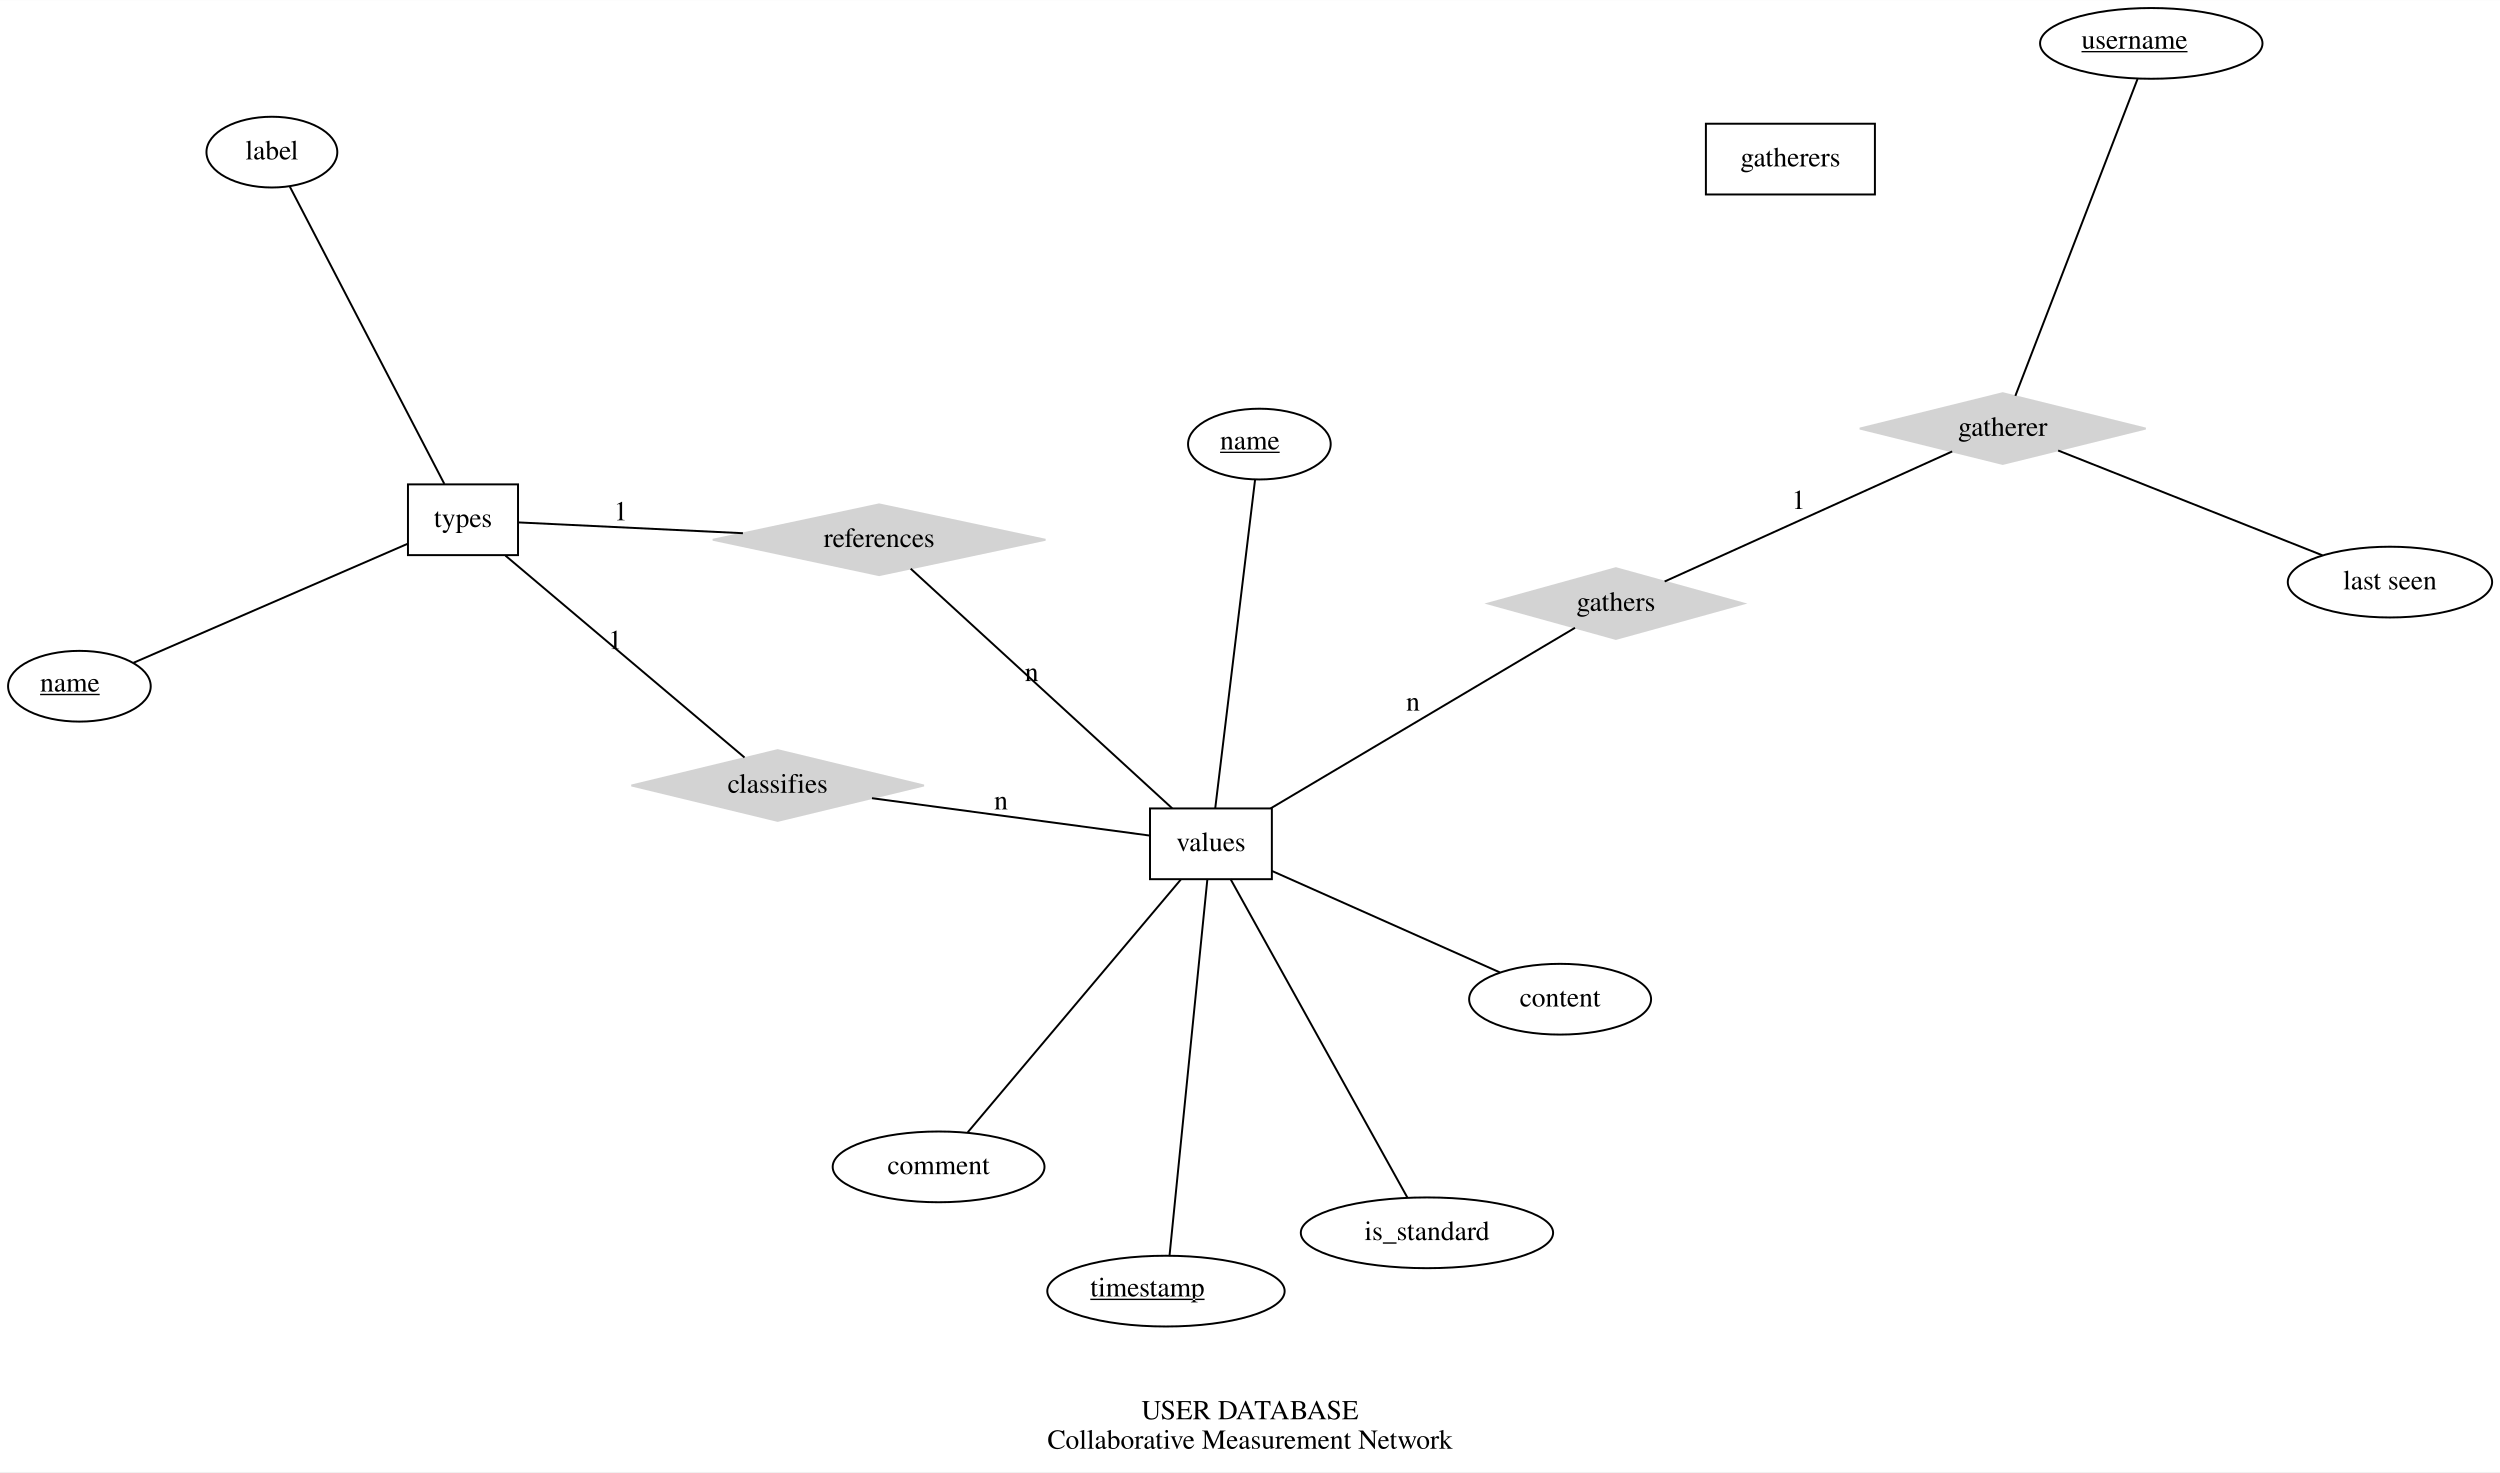
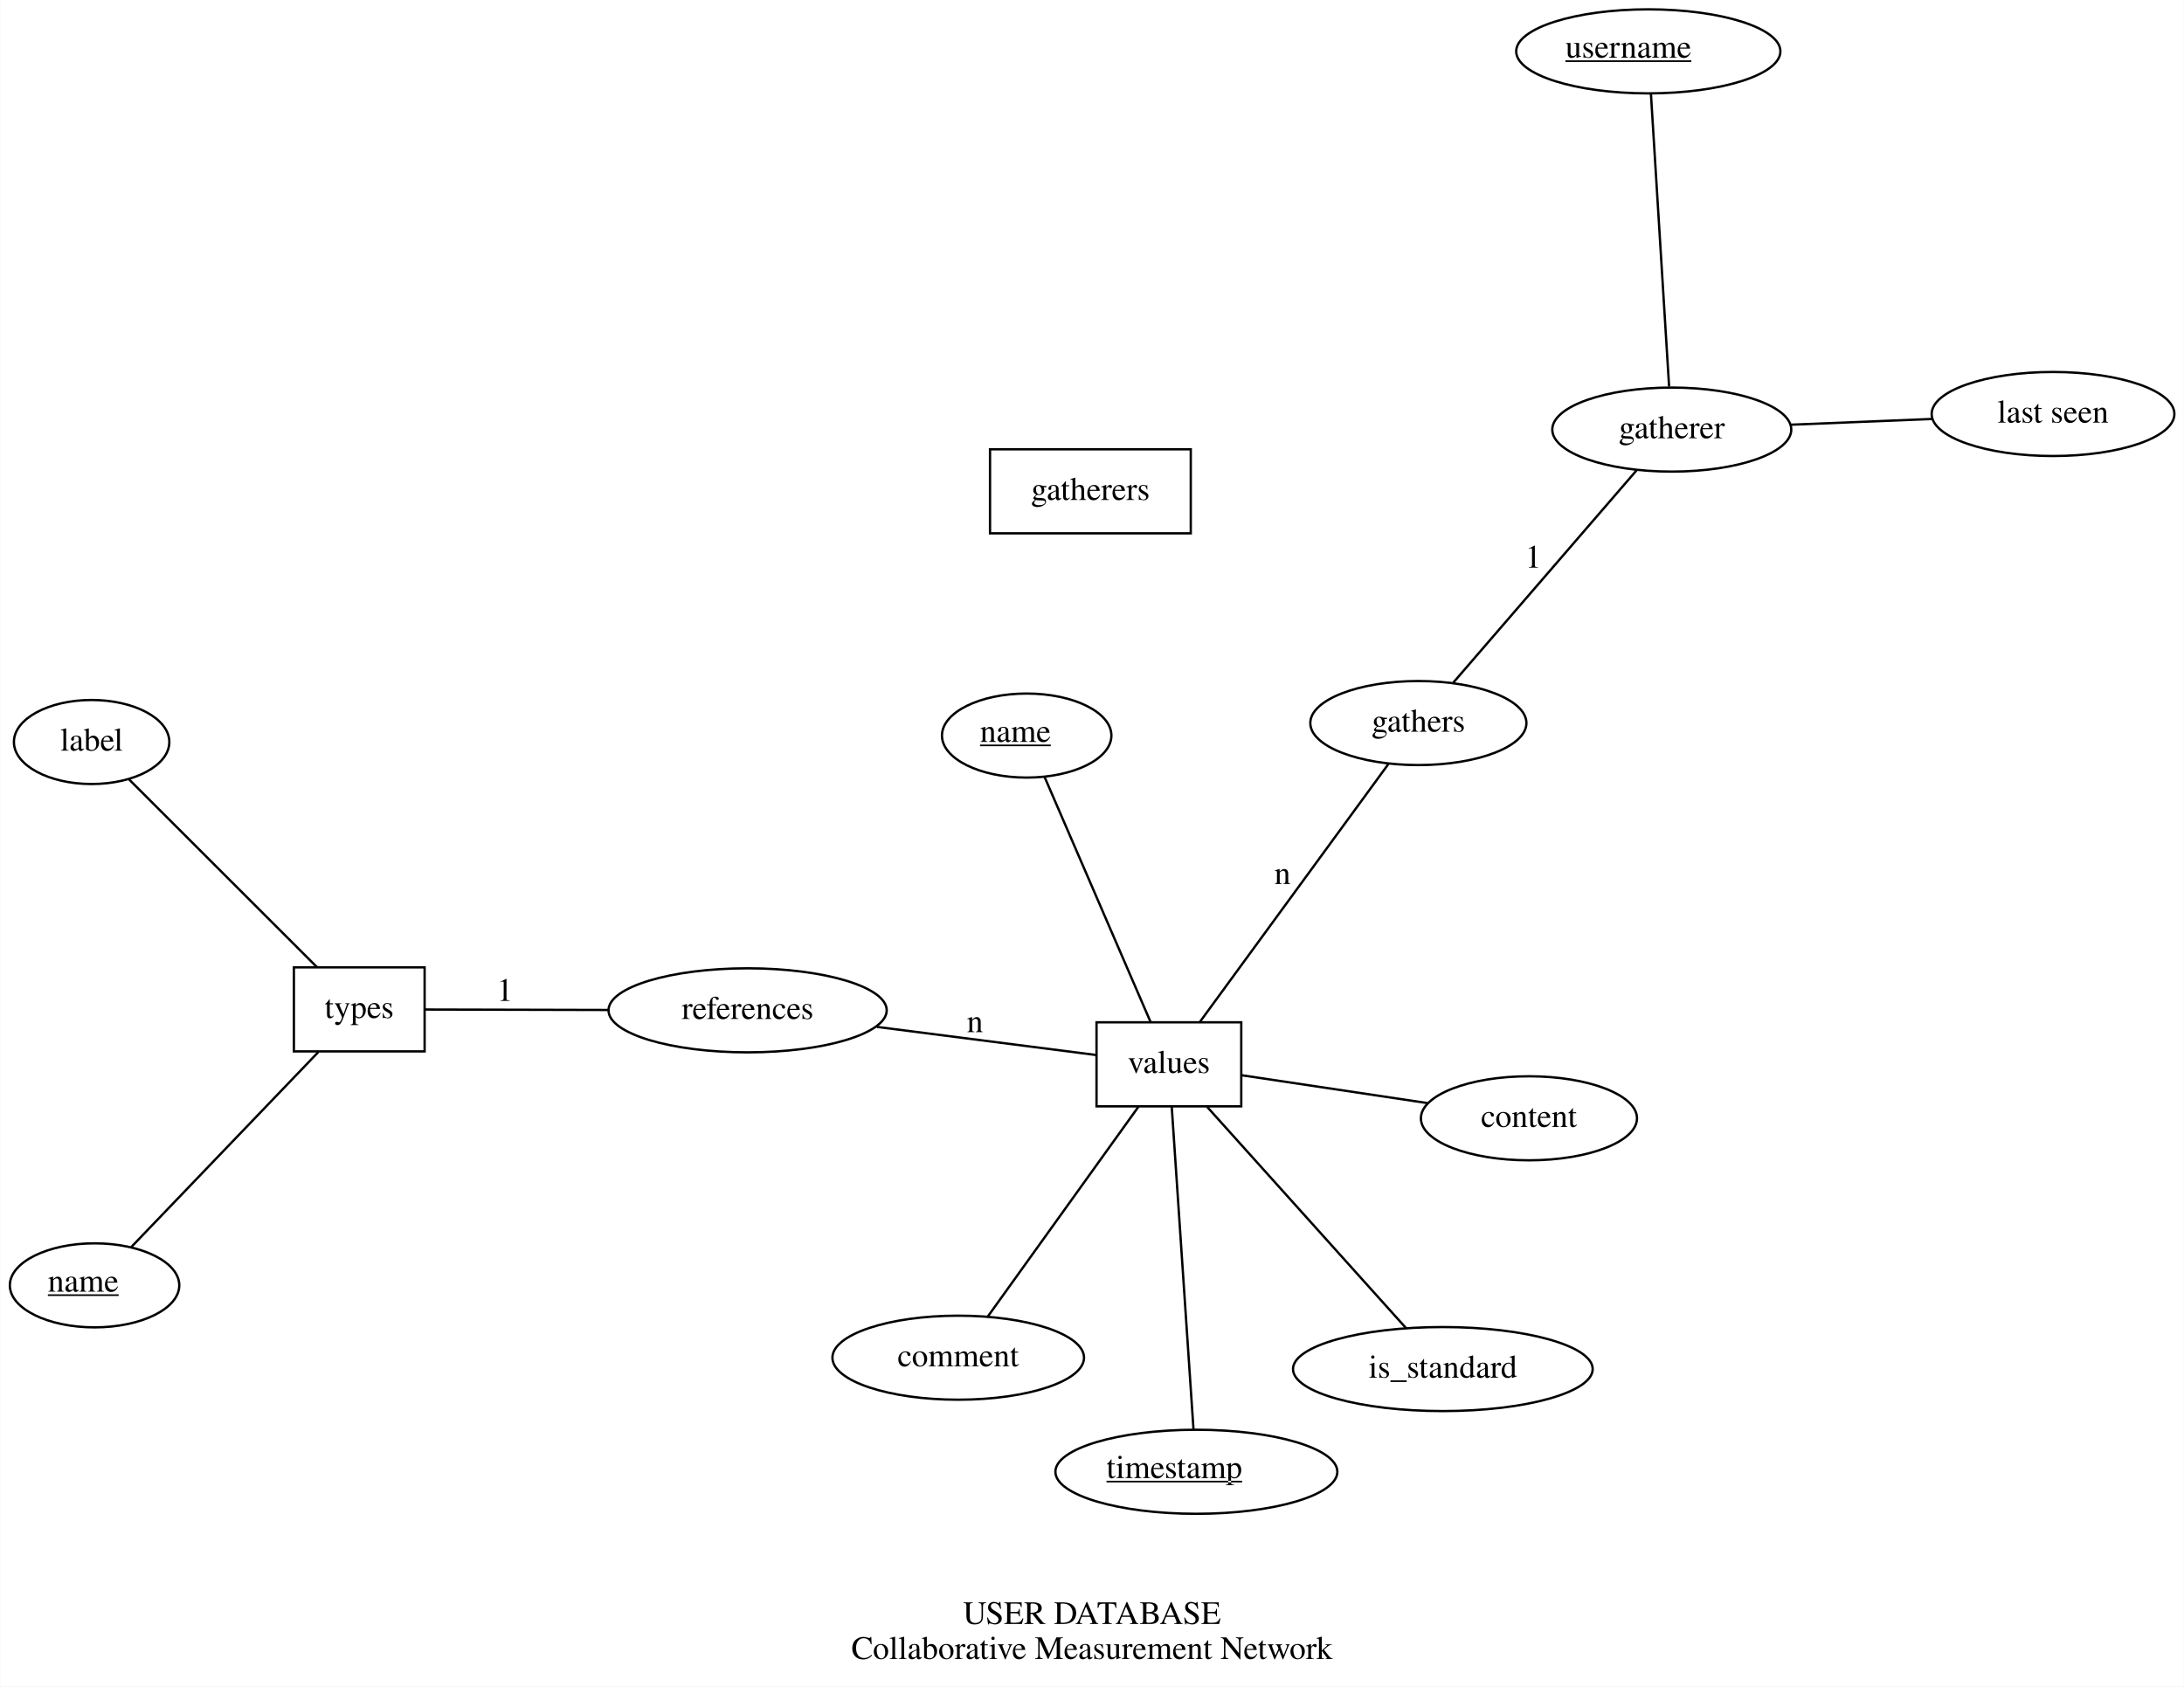
- <svg xmlns="http://www.w3.org/2000/svg" width="1272pt" height="749pt" viewBox="0.00 0.00 1272.06 748.87">
-   <g id="graph0" class="graph" transform="scale(1 1) rotate(0) translate(4 744.87)">
-     <polygon fill="white" stroke="transparent" points="-4,4 -4,-744.87 1268.06,-744.87 1268.06,4 -4,4" />
-     <text text-anchor="middle" x="632.03" y="-22.8" font-family="Times,serif" font-size="14.00">USER DATABASE</text>
-     <text text-anchor="middle" x="632.03" y="-7.8" font-family="Times,serif" font-size="14.00">Collaborative Measurement Network</text>
+ <svg xmlns="http://www.w3.org/2000/svg" width="935pt" height="722pt" viewBox="0.00 0.00 935.38 722.46">
+   <g id="graph0" class="graph" transform="scale(1 1) rotate(0) translate(4 718.46)">
+     <polygon fill="white" stroke="transparent" points="-4,4 -4,-718.46 931.38,-718.46 931.38,4 -4,4" />
+     <text text-anchor="middle" x="463.69" y="-22.8" font-family="Times,serif" font-size="14.00">USER DATABASE</text>
+     <text text-anchor="middle" x="463.69" y="-7.8" font-family="Times,serif" font-size="14.00">Collaborative Measurement Network</text>
    <g id="node1" class="node">
-       <polygon fill="none" stroke="black" points="259.58,-498.49 203.58,-498.49 203.58,-462.49 259.58,-462.49 259.58,-498.49" />
-       <text text-anchor="middle" x="231.58" y="-476.79" font-family="Times,serif" font-size="14.00">types</text>
+       <polygon fill="none" stroke="black" points="177.79,-304.08 121.79,-304.08 121.79,-268.08 177.79,-268.08 177.79,-304.08" />
+       <text text-anchor="middle" x="149.79" y="-282.38" font-family="Times,serif" font-size="14.00">types</text>
+     </g>
+     <g id="node14" class="node">
+       <ellipse fill="none" stroke="black" cx="316.16" cy="-285.67" rx="59.59" ry="18" />
+       <text text-anchor="middle" x="316.16" y="-281.97" font-family="Times,serif" font-size="14.00">references</text>
+     </g>
+     <g id="edge10" class="edge">
+       <path fill="none" stroke="black" d="M178.01,-286.01C199.43,-285.95 229.64,-285.88 256.35,-285.82" />
+       <text text-anchor="middle" x="212.18" y="-289.71" font-family="Times,serif" font-size="14.00">1</text>
+     </g>
+     <g id="node2" class="node">
+       <polygon fill="none" stroke="black" points="527.63,-280.54 465.63,-280.54 465.63,-244.54 527.63,-244.54 527.63,-280.54" />
+       <text text-anchor="middle" x="496.63" y="-258.84" font-family="Times,serif" font-size="14.00">values</text>
+     </g>
+     <g id="edge11" class="edge">
+       <path fill="none" stroke="black" d="M465.6,-266.51C439.81,-269.82 402.45,-274.61 371.54,-278.57" />
+       <text text-anchor="middle" x="413.57" y="-276.34" font-family="Times,serif" font-size="14.00">n</text>
+     </g>
+     <g id="node15" class="node">
+       <ellipse fill="none" stroke="black" cx="603.5" cy="-408.73" rx="46.29" ry="18" />
+       <text text-anchor="middle" x="603.5" y="-405.03" font-family="Times,serif" font-size="14.00">gathers</text>
+     </g>
+     <g id="edge13" class="edge">
+       <path fill="none" stroke="black" d="M509.95,-280.76C530.65,-309.08 570.29,-363.3 590.68,-391.2" />
+       <text text-anchor="middle" x="545.31" y="-339.78" font-family="Times,serif" font-size="14.00">n</text>
+     </g>
+     <g id="node3" class="node">
+       <polygon fill="none" stroke="black" points="506,-526 420,-526 420,-490 506,-490 506,-526" />
+       <text text-anchor="middle" x="463" y="-504.3" font-family="Times,serif" font-size="14.00">gatherers</text>
+     </g>
+     <g id="node4" class="node">
+       <ellipse fill="none" stroke="black" cx="36.4" cy="-167.86" rx="36.29" ry="18" />
+       <text text-anchor="start" x="16.4" y="-165.16" font-family="Times,serif" text-decoration="underline" font-size="14.00">name</text>
+     </g>
+     <g id="edge1" class="edge">
+       <path fill="none" stroke="black" d="M52.16,-184.3C73.22,-206.25 110.4,-245.01 132.3,-267.84" />
+     </g>
+     <g id="node5" class="node">
+       <ellipse fill="none" stroke="black" cx="435.71" cy="-403.37" rx="36.29" ry="18" />
+       <text text-anchor="start" x="415.71" y="-400.67" font-family="Times,serif" text-decoration="underline" font-size="14.00">name</text>
+     </g>
+     <g id="edge3" class="edge">
+       <path fill="none" stroke="black" d="M443.42,-385.53C455.08,-358.59 477.05,-307.79 488.78,-280.67" />
+     </g>
+     <g id="node6" class="node">
+       <ellipse fill="none" stroke="black" cx="702" cy="-696.46" rx="56.59" ry="18" />
+       <text text-anchor="start" x="666.5" y="-693.76" font-family="Times,serif" text-decoration="underline" font-size="14.00">username</text>
    </g>
    <g id="node13" class="node">
-       <polygon fill="lightgrey" stroke="lightgrey" points="391.7,-363.27 317.3,-345.27 391.7,-327.27 466.1,-345.27 391.7,-363.27" />
-       <text text-anchor="middle" x="391.7" y="-341.57" font-family="Times,serif" font-size="14.00">classifies</text>
+       <ellipse fill="none" stroke="black" cx="712.06" cy="-534.44" rx="51.19" ry="18" />
+       <text text-anchor="middle" x="712.06" y="-530.74" font-family="Times,serif" font-size="14.00">gatherer</text>
    </g>
-     <g id="edge10" class="edge">
-       <path fill="none" stroke="black" d="M253.17,-462.25C285.44,-435 345.57,-384.23 374.83,-359.52" />
-       <text text-anchor="middle" x="309" y="-414.68" font-family="Times,serif" font-size="14.00">1</text>
+     <g id="edge8" class="edge">
+       <path fill="none" stroke="black" d="M703.13,-678.19C705.06,-647.07 708.97,-584.14 710.91,-552.89" />
    </g>
-     <g id="node15" class="node">
-       <polygon fill="lightgrey" stroke="lightgrey" points="443.31,-488.31 358.69,-470.31 443.31,-452.31 527.94,-470.31 443.31,-488.31" />
-       <text text-anchor="middle" x="443.31" y="-466.61" font-family="Times,serif" font-size="14.00">references</text>
+     <g id="node7" class="node">
+       <ellipse fill="none" stroke="black" cx="35.14" cy="-400.61" rx="33.29" ry="18" />
+       <text text-anchor="middle" x="35.14" y="-396.91" font-family="Times,serif" font-size="14.00">label</text>
+     </g>
+     <g id="edge2" class="edge">
+       <path fill="none" stroke="black" d="M51.08,-384.68C72.25,-363.54 109.53,-326.29 131.72,-304.13" />
+     </g>
+     <g id="node8" class="node">
+       <ellipse fill="none" stroke="black" cx="406.38" cy="-136.87" rx="53.89" ry="18" />
+       <text text-anchor="middle" x="406.38" y="-133.17" font-family="Times,serif" font-size="14.00">comment</text>
+     </g>
+     <g id="edge7" class="edge">
+       <path fill="none" stroke="black" d="M419.12,-154.6C436.22,-178.42 466.44,-220.5 483.66,-244.48" />
+     </g>
+     <g id="node9" class="node">
+       <ellipse fill="none" stroke="black" cx="650.87" cy="-239.42" rx="46.29" ry="18" />
+       <text text-anchor="middle" x="650.87" y="-235.72" font-family="Times,serif" font-size="14.00">content</text>
+     </g>
+     <g id="edge4" class="edge">
+       <path fill="none" stroke="black" d="M607.49,-245.92C582.19,-249.71 550.84,-254.41 527.95,-257.84" />
+     </g>
+     <g id="node10" class="node">
+       <ellipse fill="none" stroke="black" cx="508.4" cy="-88" rx="60.39" ry="18" />
+       <text text-anchor="start" x="469.9" y="-85.3" font-family="Times,serif" text-decoration="underline" font-size="14.00">timestamp</text>
+     </g>
+     <g id="edge6" class="edge">
+       <path fill="none" stroke="black" d="M507.18,-106.02C504.93,-139.47 500.12,-210.78 497.85,-244.35" />
+     </g>
+     <g id="node11" class="node">
+       <ellipse fill="none" stroke="black" cx="875.38" cy="-541.12" rx="51.99" ry="18" />
+       <text text-anchor="middle" x="875.38" y="-537.42" font-family="Times,serif" font-size="14.00">last seen</text>
+     </g>
+     <g id="edge9" class="edge">
+       <path fill="none" stroke="black" d="M823.71,-539C804.36,-538.21 782.41,-537.32 763.12,-536.53" />
+     </g>
+     <g id="node12" class="node">
+       <ellipse fill="none" stroke="black" cx="613.99" cy="-132" rx="64.19" ry="18" />
+       <text text-anchor="middle" x="613.99" y="-128.3" font-family="Times,serif" font-size="14.00">is_standard</text>
+     </g>
+     <g id="edge5" class="edge">
+       <path fill="none" stroke="black" d="M598.16,-149.61C575.88,-174.38 535.5,-219.3 512.96,-244.37" />
    </g>
    <g id="edge12" class="edge">
-       <path fill="none" stroke="black" d="M259.69,-479.14C288.72,-477.74 335.12,-475.51 374.01,-473.64" />
-       <text text-anchor="middle" x="311.85" y="-480.19" font-family="Times,serif" font-size="14.00">1</text>
-     </g>
-     <g id="node2" class="node">
-       <polygon fill="none" stroke="black" points="643.15,-333.6 581.15,-333.6 581.15,-297.6 643.15,-297.6 643.15,-333.6" />
-       <text text-anchor="middle" x="612.15" y="-311.9" font-family="Times,serif" font-size="14.00">values</text>
-     </g>
-     <g id="edge11" class="edge">
-       <path fill="none" stroke="black" d="M581.03,-319.79C544.24,-324.74 482.59,-333.04 439.68,-338.81" />
-       <text text-anchor="middle" x="505.36" y="-333.1" font-family="Times,serif" font-size="14.00">n</text>
-     </g>
-     <g id="edge13" class="edge">
-       <path fill="none" stroke="black" d="M592.45,-333.65C558.7,-364.58 490.46,-427.11 459.38,-455.59" />
-       <text text-anchor="middle" x="520.92" y="-398.42" font-family="Times,serif" font-size="14.00">n</text>
-     </g>
-     <g id="node16" class="node">
-       <polygon fill="lightgrey" stroke="lightgrey" points="818.2,-455.85 753.18,-437.85 818.2,-419.85 883.22,-437.85 818.2,-455.85" />
-       <text text-anchor="middle" x="818.2" y="-434.15" font-family="Times,serif" font-size="14.00">gathers</text>
-     </g>
-     <g id="edge15" class="edge">
-       <path fill="none" stroke="black" d="M642.55,-333.64C684.98,-358.81 760.84,-403.82 797.39,-425.51" />
-       <text text-anchor="middle" x="714.97" y="-383.37" font-family="Times,serif" font-size="14.00">n</text>
-     </g>
-     <g id="node3" class="node">
-       <polygon fill="none" stroke="black" points="950,-682 864,-682 864,-646 950,-646 950,-682" />
-       <text text-anchor="middle" x="907" y="-660.3" font-family="Times,serif" font-size="14.00">gatherers</text>
-     </g>
-     <g id="node4" class="node">
-       <ellipse fill="none" stroke="black" cx="36.4" cy="-395.78" rx="36.29" ry="18" />
-       <text text-anchor="start" x="16.4" y="-393.08" font-family="Times,serif" text-decoration="underline" font-size="14.00">name</text>
-     </g>
-     <g id="edge1" class="edge">
-       <path fill="none" stroke="black" d="M63.95,-407.73C100.94,-423.79 166.3,-452.16 203.53,-468.32" />
-     </g>
-     <g id="node5" class="node">
-       <ellipse fill="none" stroke="black" cx="636.8" cy="-518.99" rx="36.29" ry="18" />
-       <text text-anchor="start" x="616.8" y="-516.29" font-family="Times,serif" text-decoration="underline" font-size="14.00">name</text>
-     </g>
-     <g id="edge3" class="edge">
-       <path fill="none" stroke="black" d="M634.62,-500.94C629.94,-462.35 619.01,-372.17 614.33,-333.61" />
-     </g>
-     <g id="node6" class="node">
-       <ellipse fill="none" stroke="black" cx="1090.62" cy="-722.87" rx="56.59" ry="18" />
-       <text text-anchor="start" x="1055.12" y="-720.17" font-family="Times,serif" text-decoration="underline" font-size="14.00">username</text>
-     </g>
-     <g id="node14" class="node">
-       <polygon fill="lightgrey" stroke="lightgrey" points="1015.04,-544.89 942.31,-526.89 1015.04,-508.89 1087.77,-526.89 1015.04,-544.89" />
-       <text text-anchor="middle" x="1015.04" y="-523.19" font-family="Times,serif" font-size="14.00">gatherer</text>
-     </g>
-     <g id="edge8" class="edge">
-       <path fill="none" stroke="black" d="M1083.64,-704.78C1069.06,-666.98 1035.54,-580.06 1021.46,-543.54" />
-     </g>
-     <g id="node7" class="node">
-       <ellipse fill="none" stroke="black" cx="134.34" cy="-667.55" rx="33.29" ry="18" />
-       <text text-anchor="middle" x="134.34" y="-663.85" font-family="Times,serif" font-size="14.00">label</text>
-     </g>
-     <g id="edge2" class="edge">
-       <path fill="none" stroke="black" d="M143.49,-649.95C161.92,-614.48 203.38,-534.72 222.09,-498.73" />
-     </g>
-     <g id="node8" class="node">
-       <ellipse fill="none" stroke="black" cx="473.58" cy="-151.22" rx="53.89" ry="18" />
-       <text text-anchor="middle" x="473.58" y="-147.52" font-family="Times,serif" font-size="14.00">comment</text>
-     </g>
-     <g id="edge7" class="edge">
-       <path fill="none" stroke="black" d="M488.41,-168.82C514.87,-200.2 569.96,-265.55 596.8,-297.39" />
-     </g>
-     <g id="node9" class="node">
-       <ellipse fill="none" stroke="black" cx="789.82" cy="-236.53" rx="46.29" ry="18" />
-       <text text-anchor="middle" x="789.82" y="-232.83" font-family="Times,serif" font-size="14.00">content</text>
-     </g>
-     <g id="edge4" class="edge">
-       <path fill="none" stroke="black" d="M759.27,-250.12C726.83,-264.56 675.82,-287.27 643.19,-301.79" />
-     </g>
-     <g id="node10" class="node">
-       <ellipse fill="none" stroke="black" cx="589.27" cy="-88" rx="60.39" ry="18" />
-       <text text-anchor="start" x="550.77" y="-85.3" font-family="Times,serif" text-decoration="underline" font-size="14.00">timestamp</text>
-     </g>
-     <g id="edge6" class="edge">
-       <path fill="none" stroke="black" d="M591.1,-106.24C595.4,-148.96 606.07,-255.1 610.34,-297.59" />
-     </g>
-     <g id="node11" class="node">
-       <ellipse fill="none" stroke="black" cx="1212.07" cy="-448.77" rx="51.99" ry="18" />
-       <text text-anchor="middle" x="1212.07" y="-445.07" font-family="Times,serif" font-size="14.00">last seen</text>
-     </g>
-     <g id="edge9" class="edge">
-       <path fill="none" stroke="black" d="M1177.75,-462.37C1139.6,-477.5 1078.71,-501.65 1043.23,-515.72" />
-     </g>
-     <g id="node12" class="node">
-       <ellipse fill="none" stroke="black" cx="722.07" cy="-117.67" rx="64.19" ry="18" />
-       <text text-anchor="middle" x="722.07" y="-113.97" font-family="Times,serif" font-size="14.00">is_standard</text>
-     </g>
-     <g id="edge5" class="edge">
-       <path fill="none" stroke="black" d="M712.12,-135.58C691.25,-173.17 643.08,-259.91 622.16,-297.59" />
-     </g>
-     <g id="edge14" class="edge">
-       <path fill="none" stroke="black" d="M989.31,-515.25C951.27,-498.05 880.51,-466.04 843.01,-449.08" />
-       <text text-anchor="middle" x="911.16" y="-485.96" font-family="Times,serif" font-size="14.00">1</text>
+       <path fill="none" stroke="black" d="M696.96,-516.96C676.22,-492.95 639.14,-450 618.47,-426.06" />
+       <text text-anchor="middle" x="652.71" y="-475.31" font-family="Times,serif" font-size="14.00">1</text>
    </g>
  </g>
</svg>
